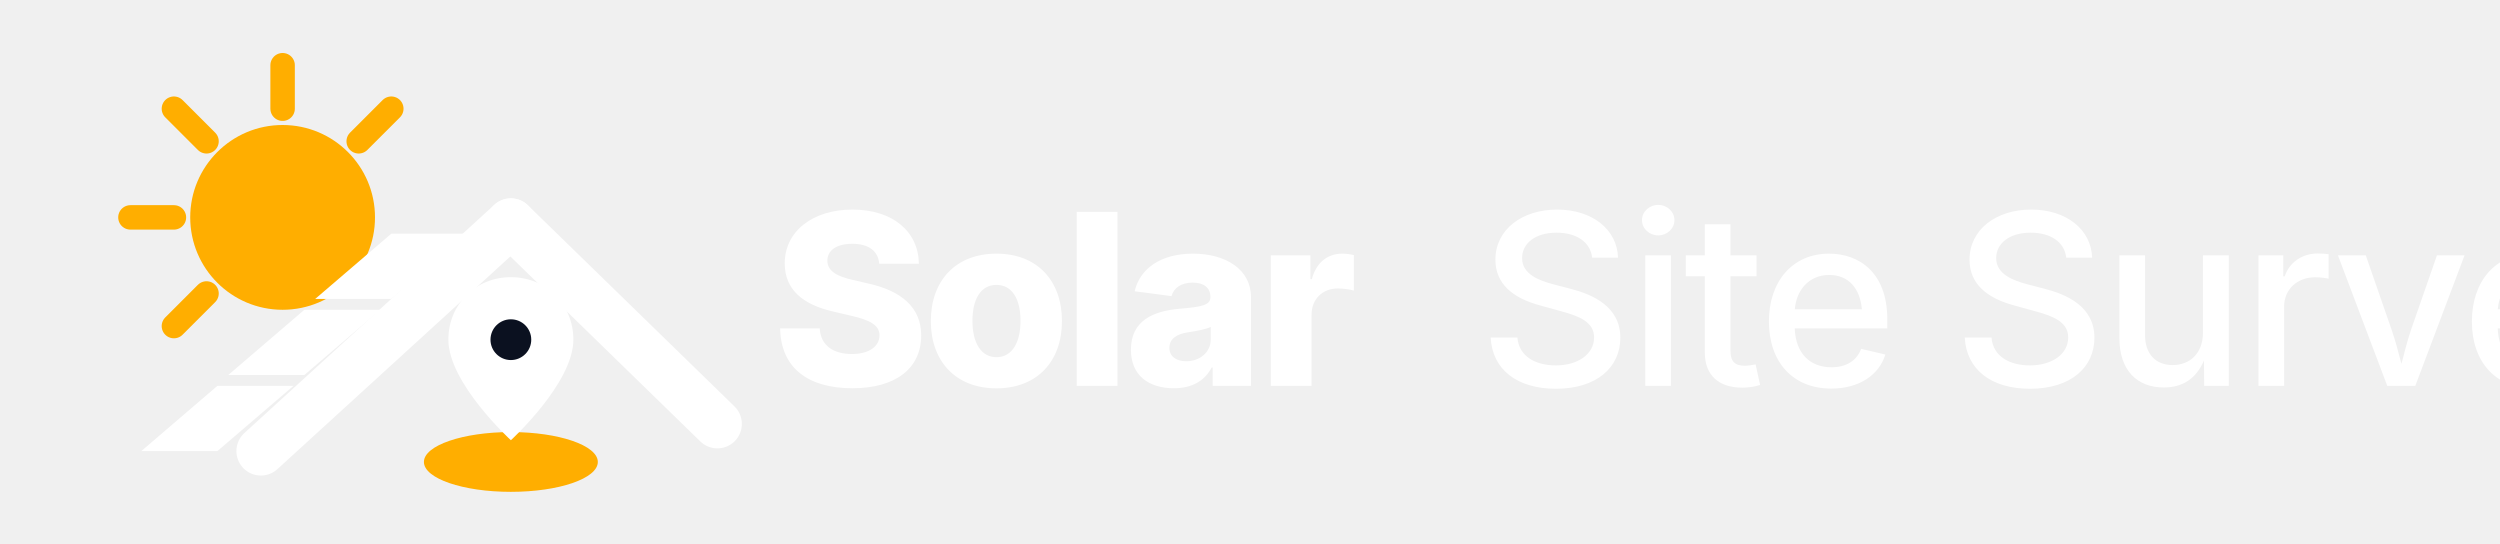
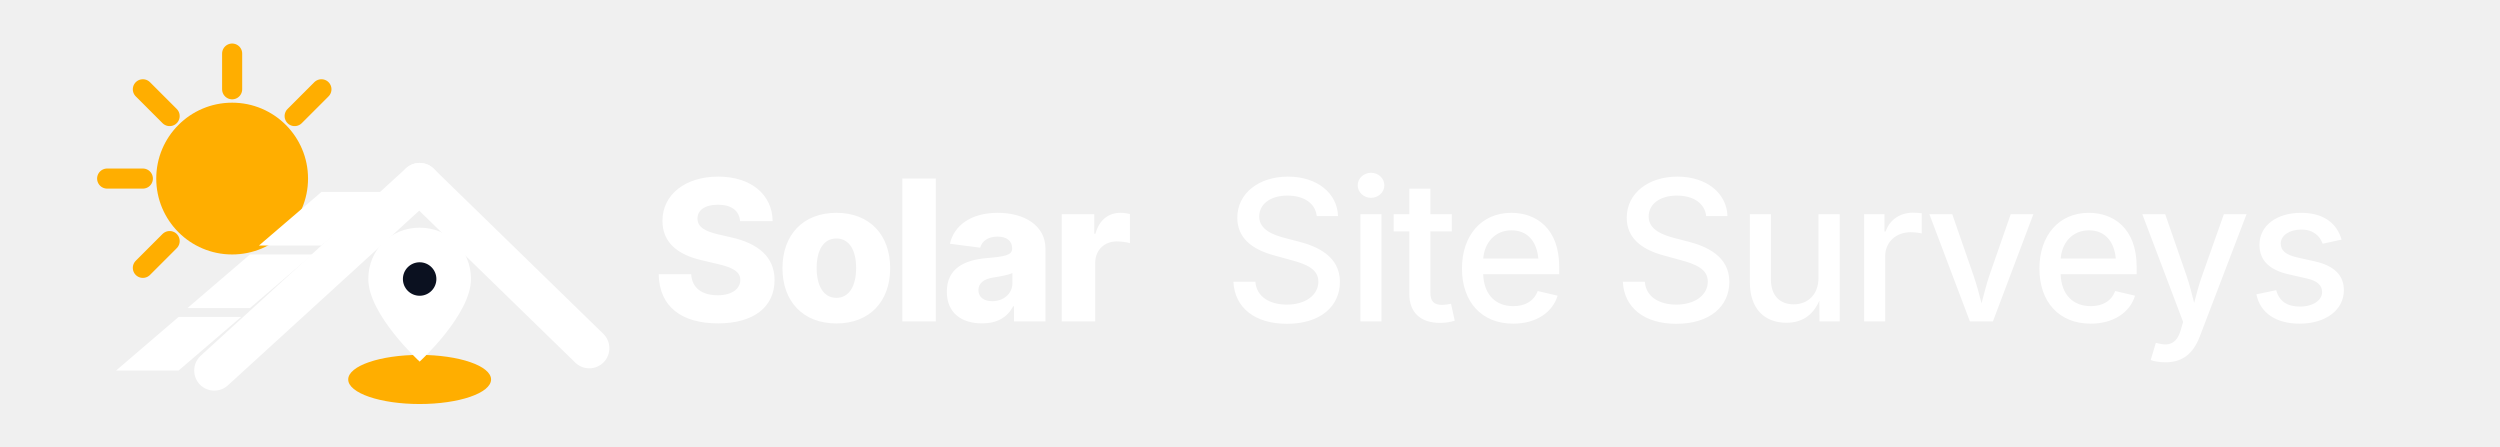
- <svg xmlns="http://www.w3.org/2000/svg" viewBox="0 0 460 100" height="100" fill="none">
+ <svg xmlns="http://www.w3.org/2000/svg" viewBox="0 0 560 100" height="100" fill="none">
  <g>
    <line x1="52" y1="12" x2="52" y2="20" stroke="#FFAE00" stroke-width="4.5" stroke-linecap="round" />
    <line x1="32" y1="20" x2="38" y2="26" stroke="#FFAE00" stroke-width="4.5" stroke-linecap="round" />
    <line x1="24" y1="40" x2="32" y2="40" stroke="#FFAE00" stroke-width="4.5" stroke-linecap="round" />
    <line x1="72" y1="20" x2="66" y2="26" stroke="#FFAE00" stroke-width="4.5" stroke-linecap="round" />
    <line x1="32" y1="60" x2="38" y2="54" stroke="#FFAE00" stroke-width="4.5" stroke-linecap="round" />
    <circle cx="52" cy="40" r="17" fill="#FFAE00" />
  </g>
  <g>
    <polygon points="86,43 72,55 58,55 72,43" fill="#FFFFFF" />
    <polygon points="70,57 56,69 42,69 56,57" fill="#FFFFFF" />
    <polygon points="54,71 40,83 26,83 40,71" fill="#FFFFFF" />
    <line x1="94" y1="41" x2="48" y2="83" stroke="#FFFFFF" stroke-width="9" stroke-linecap="round" />
    <line x1="94" y1="41" x2="132" y2="78" stroke="#FFFFFF" stroke-width="9" stroke-linecap="round" />
  </g>
  <g>
    <ellipse cx="94" cy="85" rx="16" ry="5.5" fill="#FFAE00" />
    <path d="M94 51 C87.5 51 82.5 56 82.5 62.5 C82.5 70.5 94 81 94 81 C94 81 105.5 70.5 105.5 62.5 C105.5 56 100.5 51 94 51 Z" fill="#FFFFFF" />
    <circle cx="94" cy="62.5" r="3.75" fill="#0B1120" />
  </g>
-   <text x="142" y="71" fill="#FFFFFF" font-family="'Plus Jakarta Sans', 'Space Grotesk', -apple-system, sans-serif" font-size="44" font-weight="800" letter-spacing="-0.03em">Solar</text>
-   <text x="272" y="71" fill="#FFFFFF" font-family="'Plus Jakarta Sans', 'Space Grotesk', -apple-system, sans-serif" font-size="44" font-weight="500" letter-spacing="-0.02em">Site Surveys</text>
+   <text x="146" y="72" fill="#FFFFFF" font-family="'Plus Jakarta Sans', 'Inter', system-ui, sans-serif" font-size="44" font-weight="800" letter-spacing="-0.03em">Solar</text>
+   <text x="274" y="72" fill="#FFFFFF" font-family="'Plus Jakarta Sans', 'Inter', system-ui, sans-serif" font-size="44" font-weight="500" letter-spacing="-0.02em">Site Surveys</text>
</svg>
